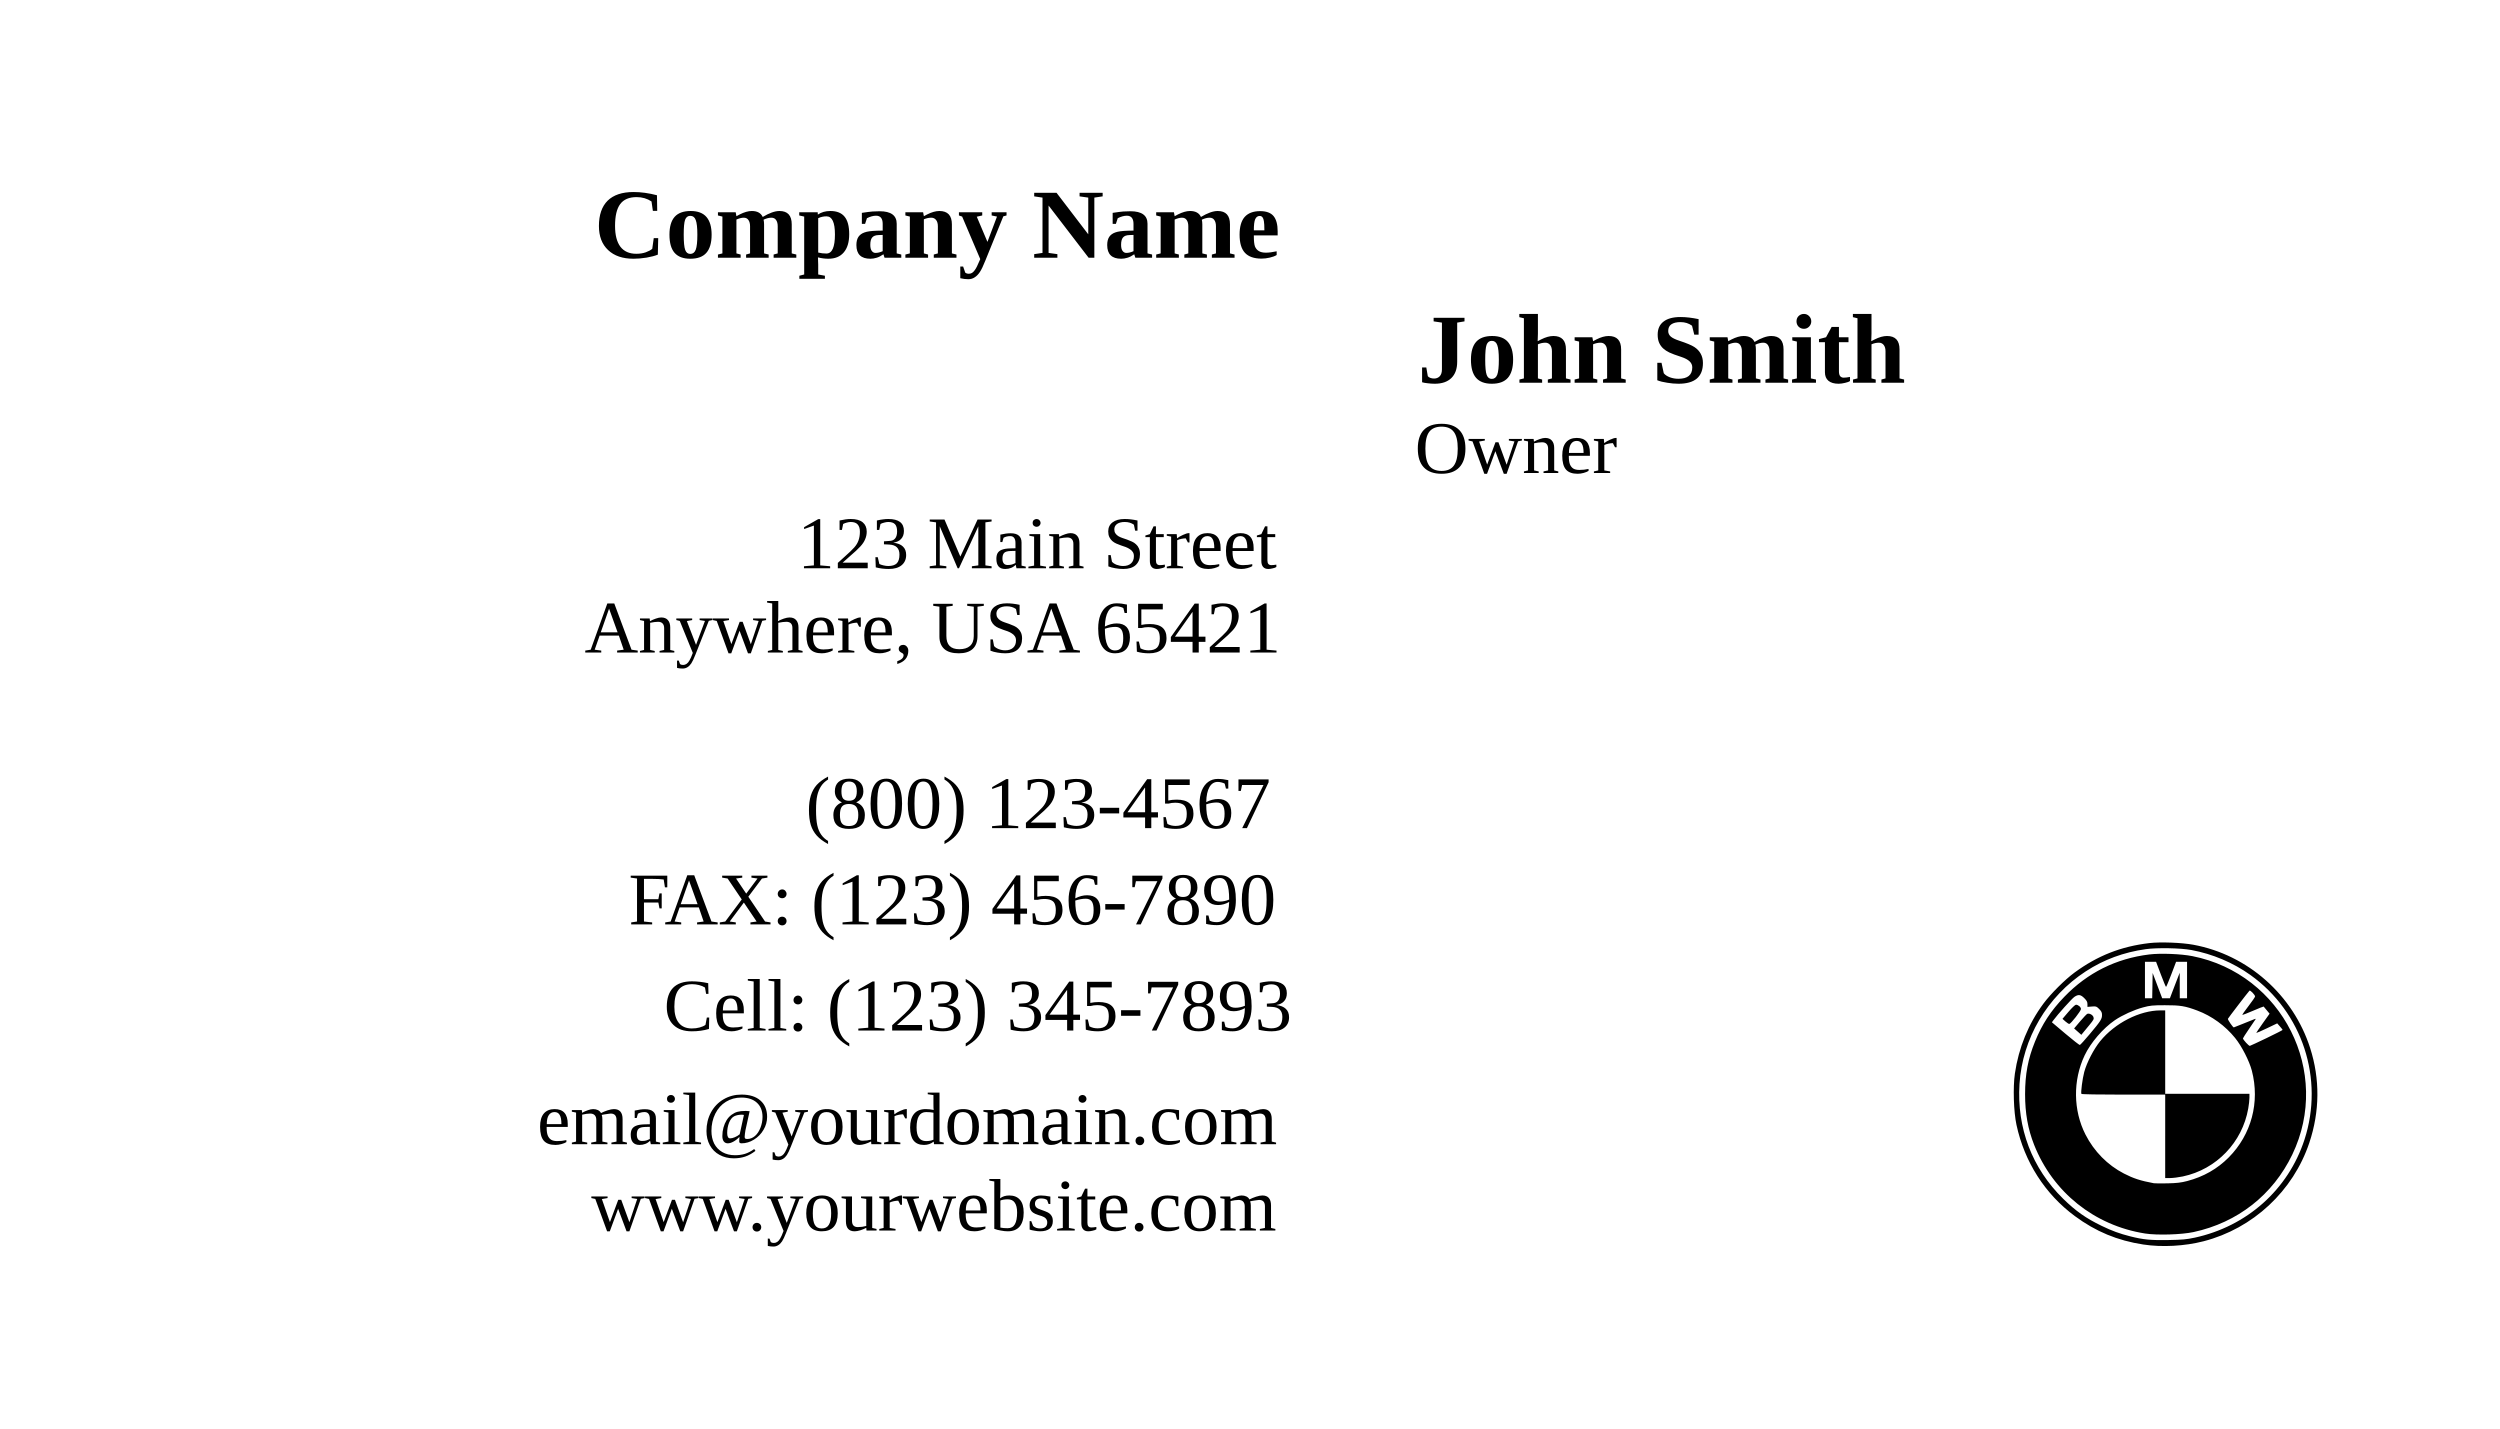
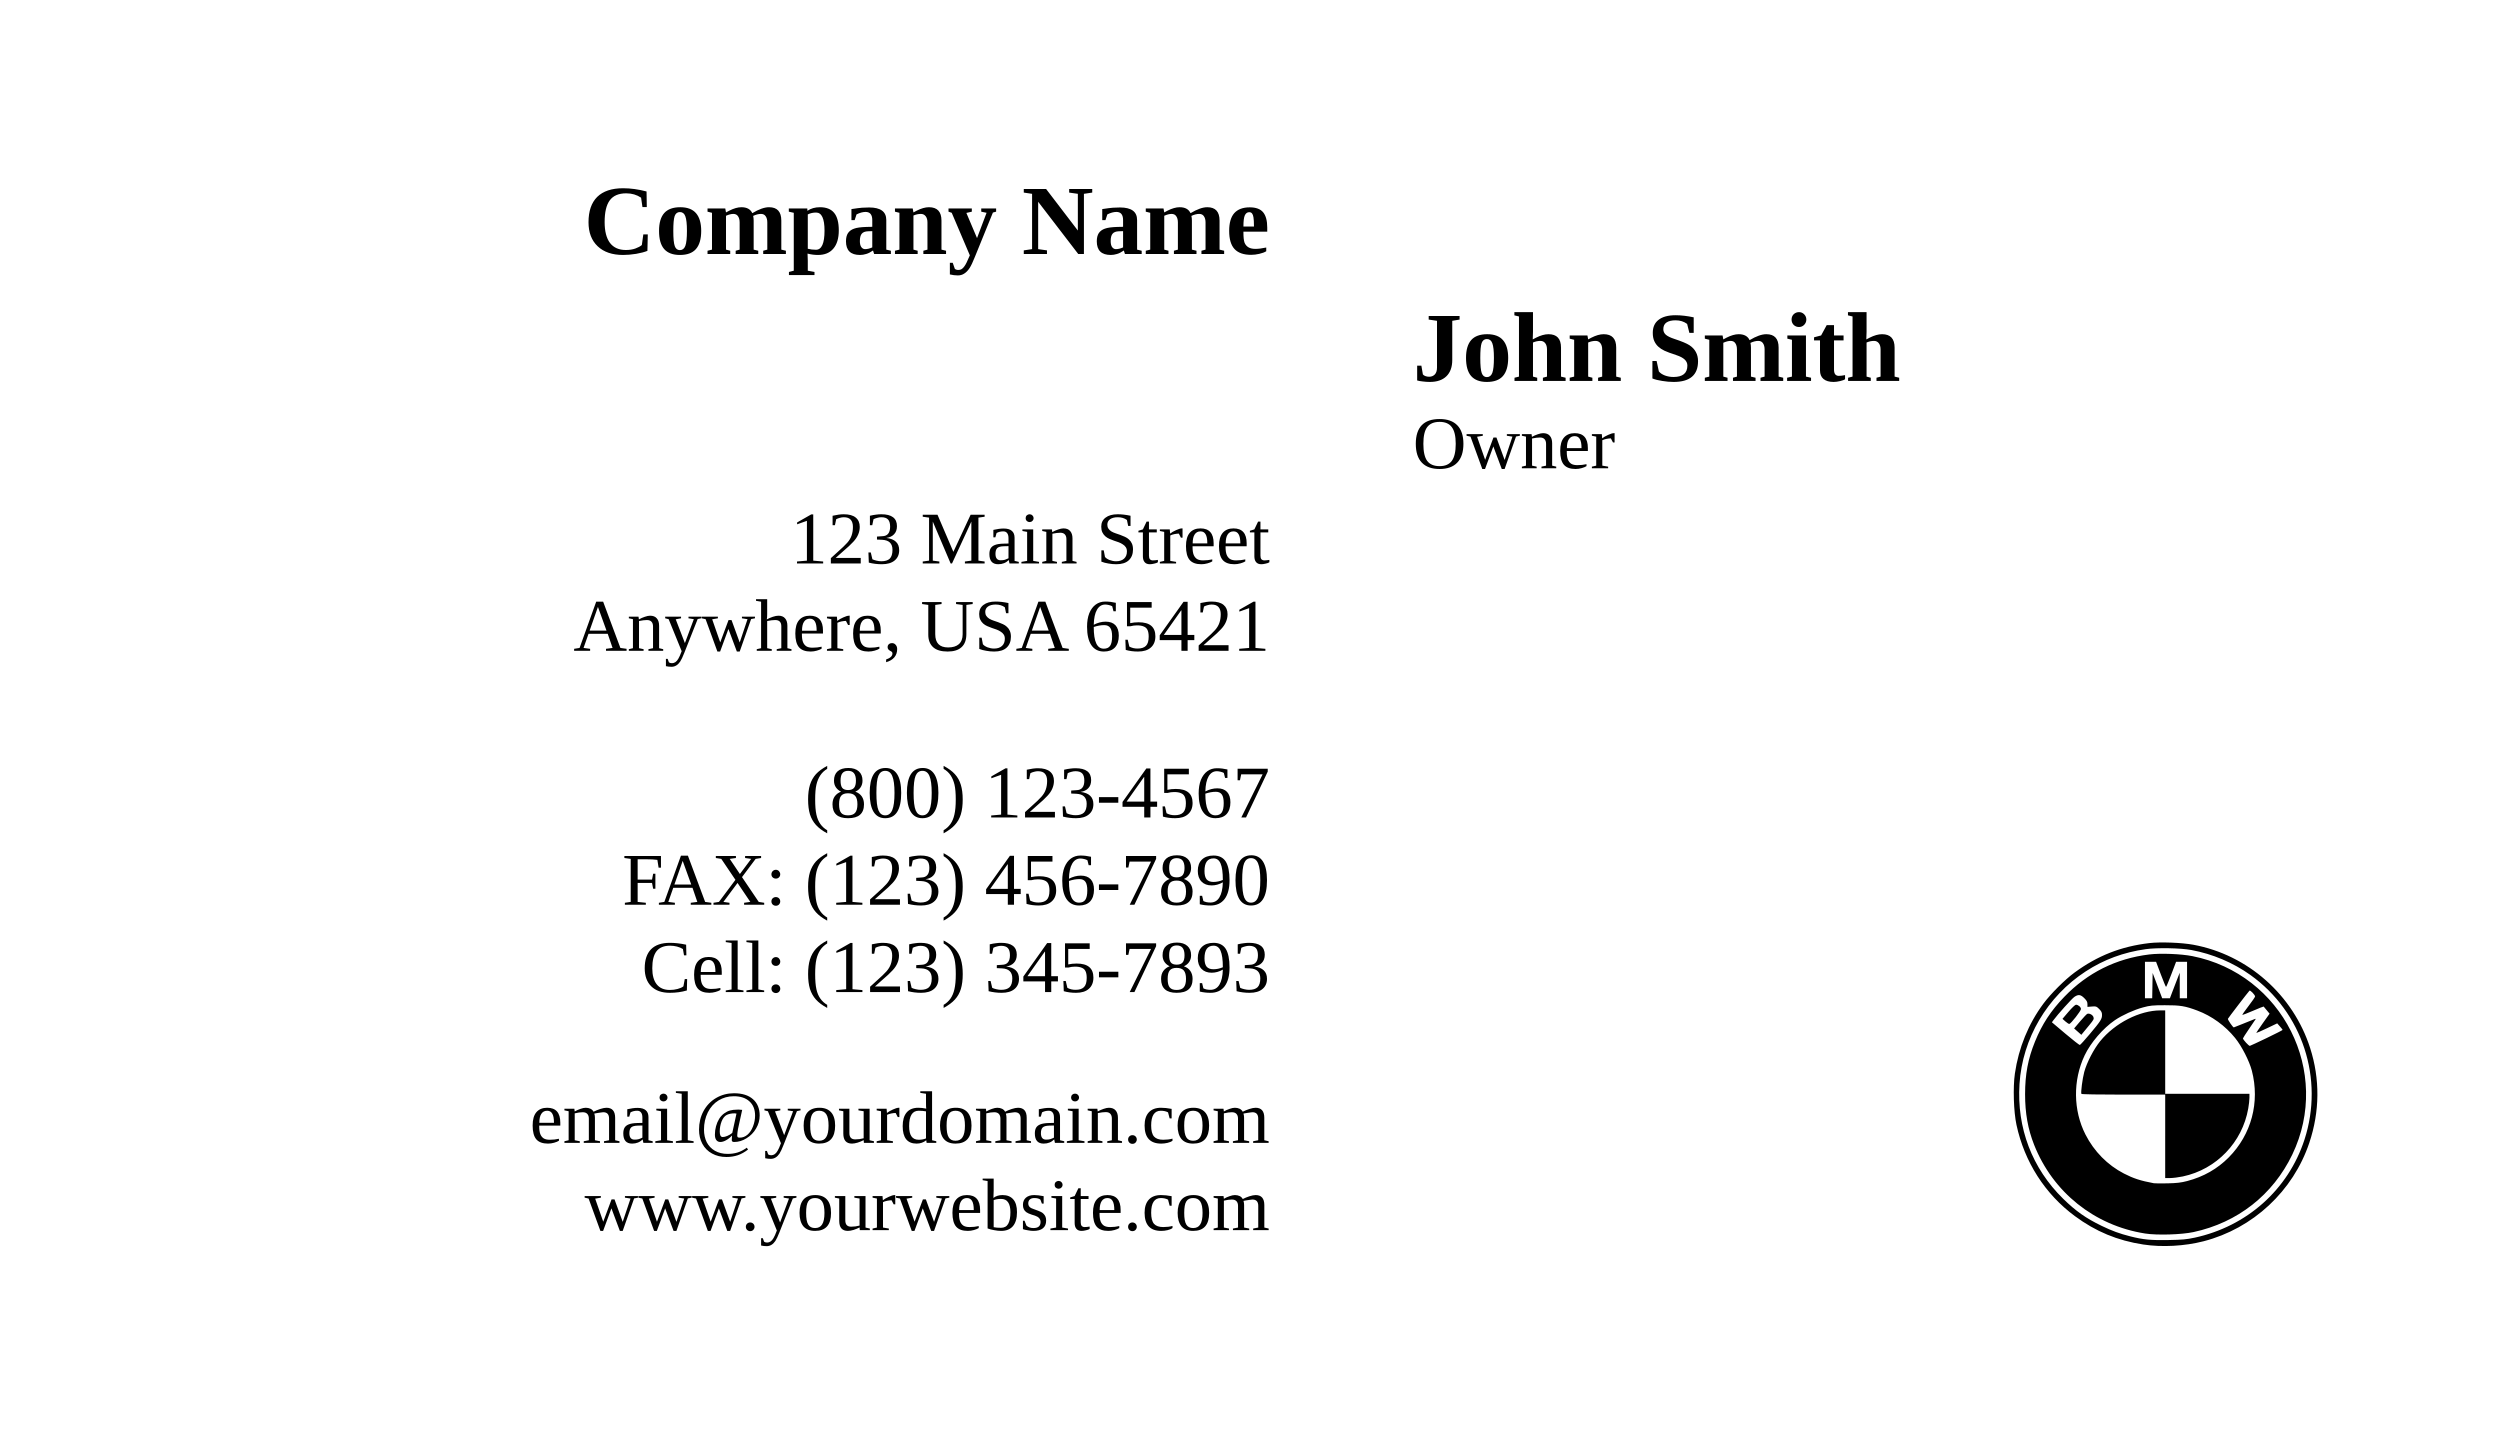
<svg xmlns="http://www.w3.org/2000/svg" id="svg2" viewBox="0 0 315 180" height="100%" width="100%" version="1.1">
-   <text id="line1" y="32.473" x="161.314" font-size="12.5px" style="text-anchor:end" font-weight="bold">Company Name</text>
-   <text id="line2" y="48.226" x="178.622" font-size="12.5px" font-weight="bold">John Smith</text>
-   <text id="line3" y="59.601" x="178.253" font-size="9.375px">Owner</text>
-   <text id="line4" y="71.596" x="160.877" font-size="9.375px" style="text-anchor:end">123 Main Street</text>
-   <text id="line5" y="82.221" x="161.401" font-size="9.375px" style="text-anchor:end">Anywhere, USA 65421</text>
-   <text id="line6" y="104.345" x="160.109" font-size="9.375px" style="text-anchor:end">(800) 123-4567</text>
-   <text id="line7" y="116.47" x="160.794" font-size="9.375px" style="text-anchor:end">FAX: (123) 456-7890</text>
-   <text id="line8" y="129.849" x="162.781" font-size="9.375px" style="text-anchor:end">Cell: (123) 345-7893</text>
-   <text id="line9" y="144.167" x="160.937" font-size="9.375px" style="text-anchor:end">email@yourdomain.com</text>
-   <text id="line10" y="155.049" x="160.846" font-size="9.375px" style="text-anchor:end">www.yourwebsite.com</text>
+   <text id="line1" y="32" x="160" font-size="12.5px" style="text-anchor:end" font-weight="bold">Company Name</text>
+   <text id="line2" y="48" x="178" font-size="12.5px" font-weight="bold">John Smith</text>
+   <text id="line3" y="59" x="178" font-size="9.375px">Owner</text>
+   <text id="line4" y="71" x="160" font-size="9.375px" style="text-anchor:end">123 Main Street</text>
+   <text id="line5" y="82" x="160" font-size="9.375px" style="text-anchor:end">Anywhere, USA 65421</text>
+   <text id="line6" y="103" x="160" font-size="9.375px" style="text-anchor:end">(800) 123-4567</text>
+   <text id="line7" y="114" x="160" font-size="9.375px" style="text-anchor:end">FAX: (123) 456-7890</text>
+   <text id="line8" y="125" x="160" font-size="9.375px" style="text-anchor:end">Cell: (123) 345-7893</text>
+   <text id="line9" y="144" x="160" font-size="9.375px" style="text-anchor:end">email@yourdomain.com</text>
+   <text id="line10" y="155" x="160" font-size="9.375px" style="text-anchor:end">www.yourwebsite.com</text>
  <g id="g12337" transform="translate(-213.47 -76.14)">
    <path id="path12335" d="m483.53 232.95c-3.266-0.502-5.989-1.632-8.624-3.579-3.767-2.784-6.353-6.826-7.36-11.499-0.357-1.656-0.452-4.728-0.201-6.461 0.472-3.248 1.707-6.271 3.607-8.828 0.91-1.225 2.707-3.019 3.902-3.895 2.911-2.136 5.861-3.298 9.439-3.719 1.389-0.163 4.072-0.062 5.54 0.209 6.858 1.268 12.574 6.324 14.716 13.017 1.252 3.911 1.216 7.982-0.103 11.929-2.036 6.09-7.102 10.809-13.327 12.415-2.393 0.617-5.242 0.771-7.59 0.41zm6.445-0.858c6.608-1.425 11.811-6.065 13.859-12.358 2.494-7.667-0.255-16.049-6.801-20.737-2.179-1.561-4.777-2.66-7.455-3.156-1.369-0.253-4.311-0.308-5.742-0.107-2.794 0.393-5.264 1.306-7.552 2.792-4.873 3.165-7.991 8.46-8.357 14.193-0.354 5.545 1.584 10.633 5.513 14.476 1.58 1.546 2.866 2.451 4.833 3.401 1.317 0.637 2.255 0.981 3.617 1.326 1.622 0.412 2.582 0.504 4.803 0.463 1.752-0.032 2.285-0.08 3.281-0.295zm-6.241-0.533c-6.372-1.01-11.6-5.193-13.966-11.176-0.78-1.972-1.137-3.973-1.137-6.37 0-2.518 0.367-4.468 1.249-6.634 0.899-2.208 1.988-3.87 3.699-5.646 2.919-3.028 6.517-4.821 10.702-5.332 1.409-0.172 3.998-0.072 5.421 0.21 11.355 2.249 17.587 14.621 12.596 25.005-2.441 5.078-6.884 8.565-12.439 9.764-1.526 0.329-4.61 0.42-6.123 0.18zm5.324-6.609c2.053-0.535 3.802-1.531 5.239-2.982 2.852-2.88 3.937-6.954 2.908-10.916-0.317-1.223-1.281-3.107-2.115-4.133-1.252-1.542-2.936-2.764-4.744-3.443-1.543-0.58-2.169-0.683-4.112-0.678-1.542 0.003-1.846 0.034-2.733 0.272-1.145 0.307-2.613 0.973-3.552 1.611-1.486 1.009-3.061 2.841-3.818 4.442-1.485 3.138-1.443 6.925 0.108 9.969 1.083 2.125 2.787 3.853 4.841 4.911 1.213 0.625 2.089 0.909 3.776 1.225 0.14 0.026 0.921 0.033 1.735 0.014 1.174-0.027 1.684-0.087 2.467-0.291zm-2.773-5.631v-5.256h-5.25c-3.137 0-5.274-0.038-5.309-0.095-0.095-0.154 0.136-1.932 0.359-2.762 0.316-1.176 1.198-2.882 2.005-3.874 1.861-2.289 4.98-3.882 7.601-3.882h0.594v5.256 5.256h5.307 5.307v0.497c0 0.273-0.067 0.882-0.15 1.352-0.749 4.275-4.019 7.67-8.246 8.562-0.518 0.109-1.23 0.2-1.581 0.201l-0.638 0.002v-5.256zm12.797-12.391c1.101-0.529 1.999-0.988 1.997-1.02-0.002-0.032-0.156-0.231-0.343-0.442l-0.338-0.383-1.299 0.621c-0.714 0.342-1.313 0.606-1.331 0.587-0.018-0.019 0.351-0.572 0.819-1.23l0.852-1.196-0.363-0.437c-0.199-0.241-0.374-0.451-0.388-0.467-0.015-0.016-0.615 0.225-1.333 0.535-0.719 0.31-1.327 0.544-1.352 0.519-0.025-0.025 0.328-0.528 0.783-1.118 0.456-0.59 0.827-1.132 0.825-1.204-0.005-0.199-0.616-0.831-0.707-0.73-0.26 0.288-2.678 3.441-2.718 3.545-0.042 0.109 0.627 1.085 0.743 1.085 0.024 0 0.557-0.211 1.185-0.47 1.674-0.689 1.625-0.672 1.536-0.525-0.043 0.07-0.413 0.616-0.822 1.214-0.41 0.598-0.745 1.121-0.745 1.163 0 0.164 0.744 0.974 0.868 0.945 0.072-0.017 1.031-0.464 2.132-0.992zm-22.296-0.502c1.374-1.634 1.538-1.89 1.538-2.399 0-0.314-0.072-0.465-0.359-0.752-0.341-0.341-0.388-0.357-0.918-0.313l-0.559 0.046v-0.352c0-0.273-0.089-0.441-0.396-0.748-0.462-0.462-0.748-0.499-1.247-0.163-0.305 0.205-2.123 2.225-2.644 2.939l-0.193 0.263 1.704 1.441c0.937 0.793 1.755 1.432 1.817 1.421s0.628-0.633 1.257-1.382zm-1.523-0.3-0.454-0.403 0.758-0.893c0.417-0.491 0.823-0.917 0.902-0.948 0.254-0.097 0.675 0.123 0.774 0.404 0.086 0.243 0.032 0.35-0.508 1.004-0.332 0.403-0.697 0.846-0.811 0.985l-0.207 0.253-0.454-0.403zm-1.547-1.279-0.374-0.332 0.759-0.89c0.418-0.49 0.84-0.89 0.938-0.89 0.286 0 0.632 0.298 0.632 0.545 0 0.233-1.25 1.834-1.465 1.876-0.064 0.012-0.285-0.127-0.49-0.309zm10.959-4.52 0.028-1.592 0.601 1.592 0.601 1.592h0.487 0.487l0.28-0.74c0.154-0.407 0.432-1.13 0.617-1.607l0.337-0.867 0.004 1.607 0.004 1.607h0.459 0.459v-2.296-2.296h-0.691-0.691l-0.602 1.582c-0.331 0.87-0.63 1.582-0.664 1.582-0.034 0-0.331-0.712-0.659-1.582l-0.598-1.583h-0.7-0.7v2.296 2.296h0.457 0.457l0.028-1.592z" />
  </g>
</svg>
